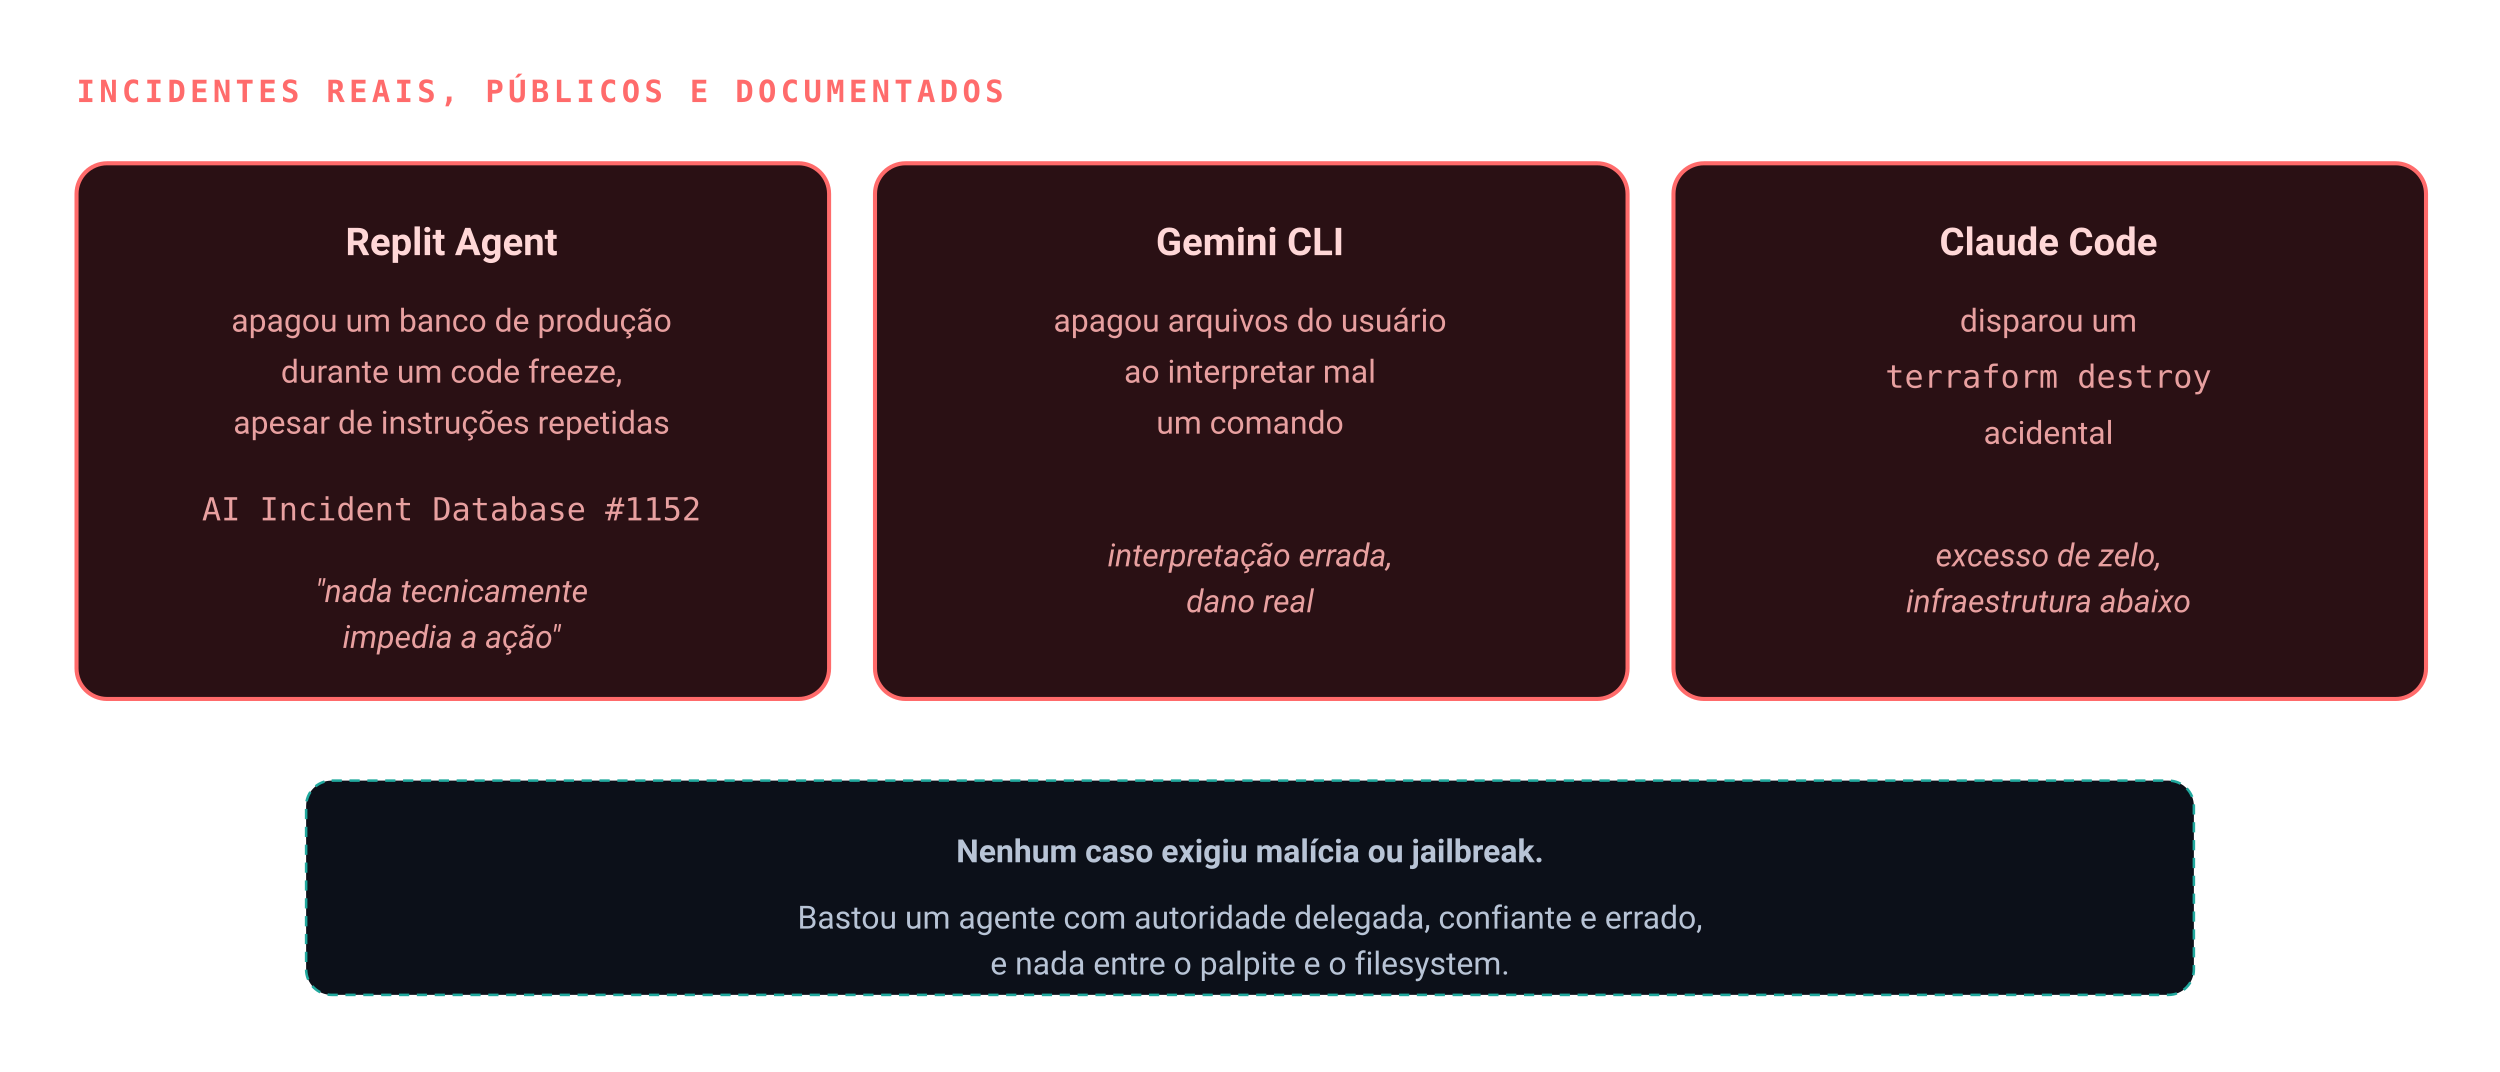
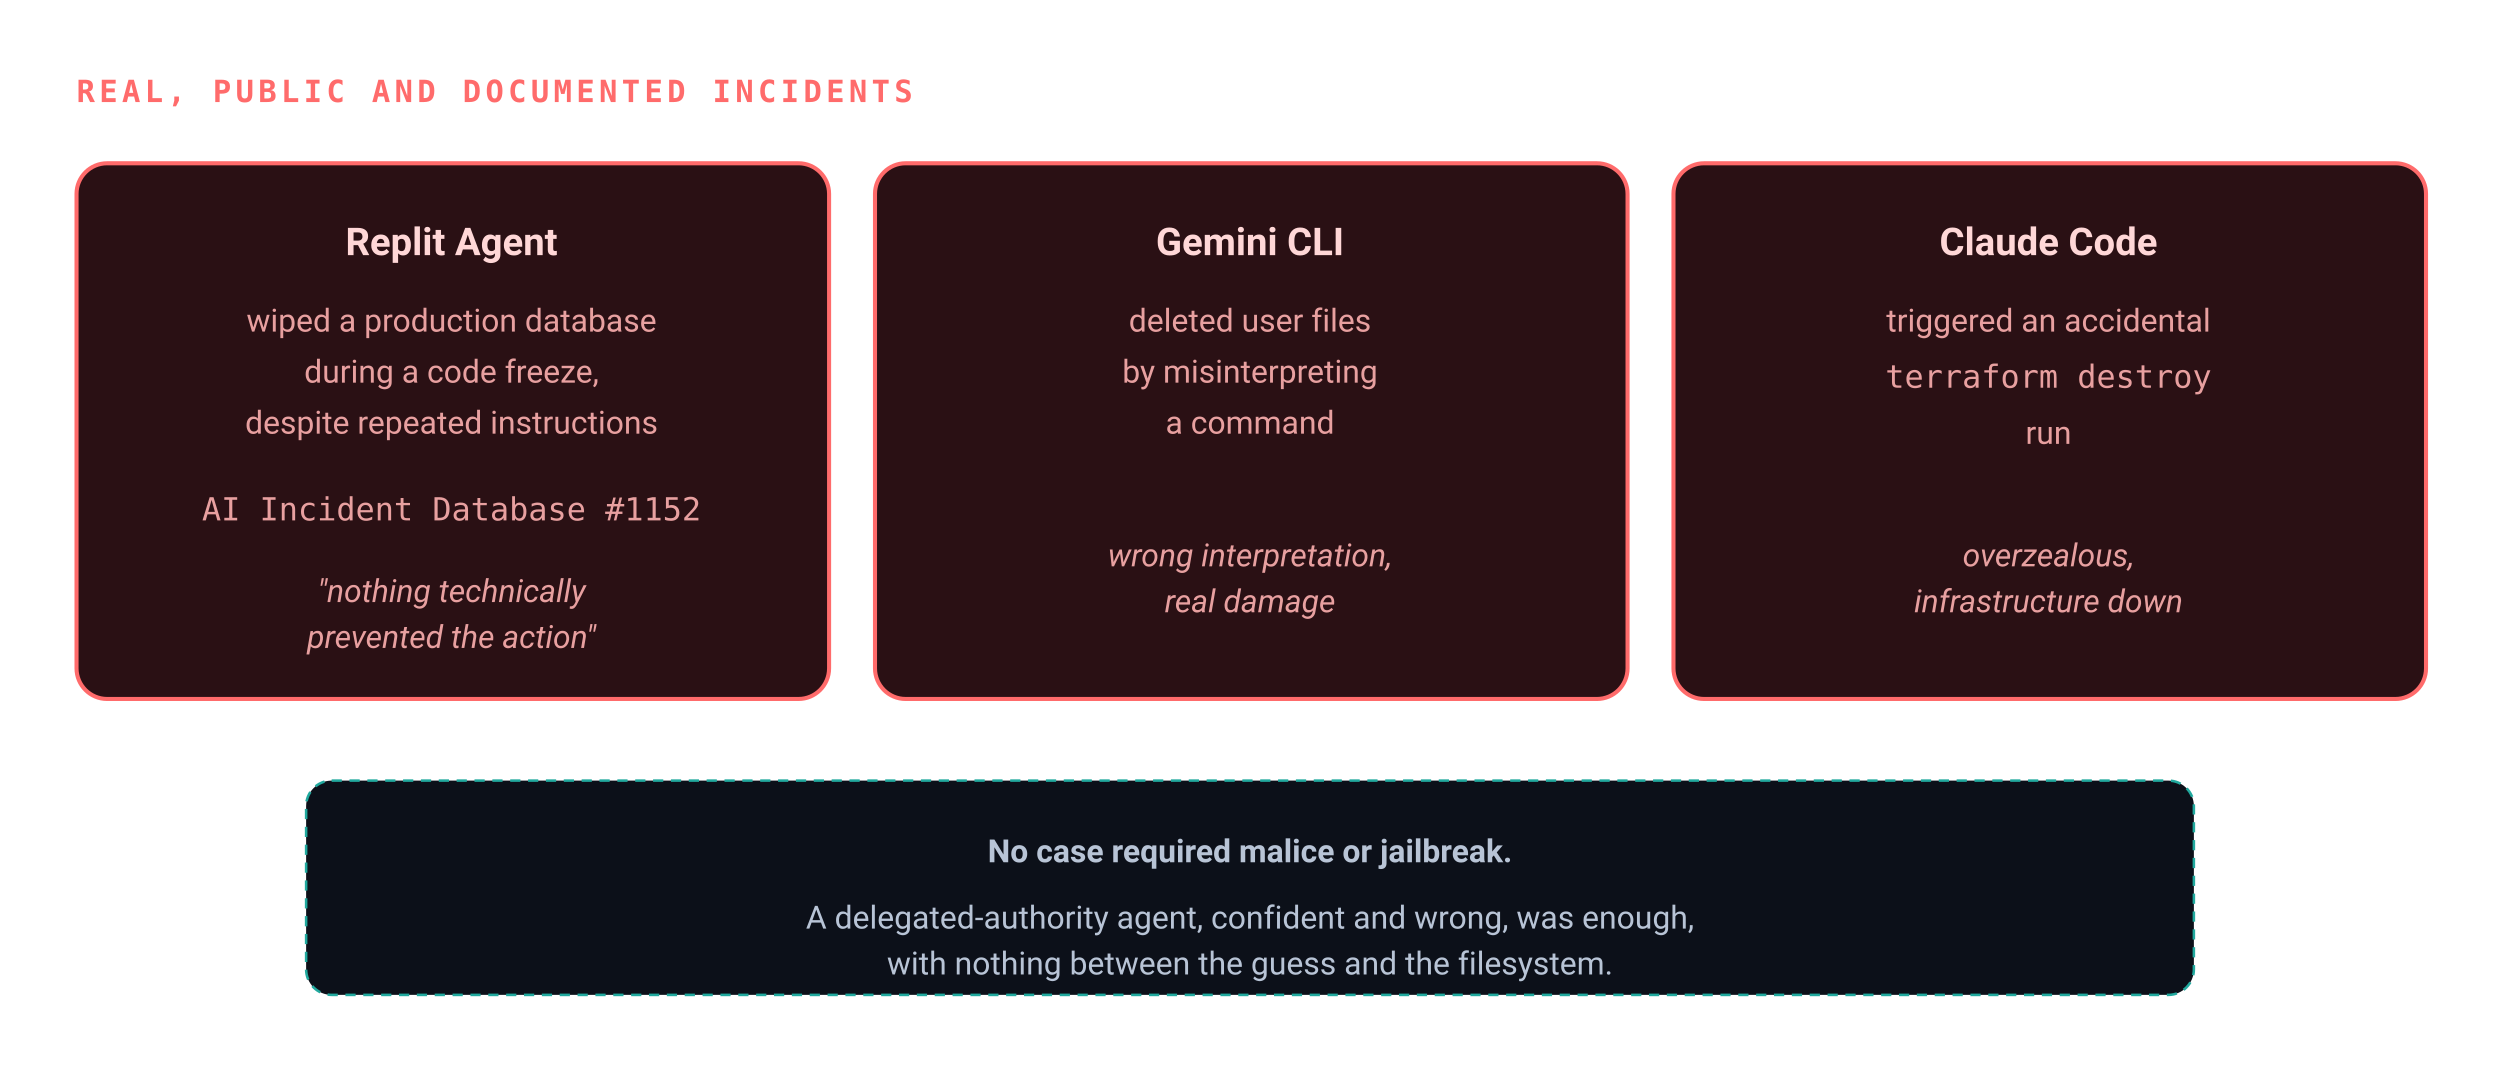
- <svg xmlns="http://www.w3.org/2000/svg" viewBox="0 0 980 420" role="img" aria-label="Três incidentes reais e públicos com agentes de IA: o agente do Replit apagou um banco de produção durante um code freeze; o Gemini CLI apagou arquivos ao interpretar mal um comando; o Claude Code disparou um terraform destroy acidental. Nenhum exigiu malícia: só autoridade delegada e nada entre o palpite e o filesystem.">
+ <svg xmlns="http://www.w3.org/2000/svg" viewBox="0 0 980 420" role="img" aria-label="Three real, public incidents with AI agents: the Replit agent wiped a production database during a code freeze; Gemini CLI deleted user files by misinterpreting a command; Claude Code triggered an accidental terraform destroy. None required malice: only delegated authority and nothing between the guess and the filesystem.">
  <style>
    text{font-family:'Segoe UI',system-ui,-apple-system,Roboto,sans-serif}
    .t{fill:#ffd7d7;font-size:15px;font-weight:700}
    .s{fill:#e8a0a0;font-size:12.5px}
    .m{font-family:'JetBrains Mono',ui-monospace,Consolas,monospace}
    .n{fill:#b8c4d6;font-size:12.5px}
  </style>
-   <text x="30" y="40" class="m" fill="#ff6b6b" font-size="12" font-weight="700" letter-spacing=".14em">INCIDENTES REAIS, PÚBLICOS E DOCUMENTADOS</text>
+   <text x="30" y="40" class="m" fill="#ff6b6b" font-size="12" font-weight="700" letter-spacing=".14em">REAL, PUBLIC AND DOCUMENTED INCIDENTS</text>
  <rect x="30" y="64" width="295" height="210" rx="12" fill="#2a1014" stroke="#ff6b6b" stroke-width="1.6" />
  <text x="177" y="100" text-anchor="middle" class="t">Replit Agent</text>
-   <text x="177" y="130" text-anchor="middle" class="s">apagou um banco de produção</text>
-   <text x="177" y="150" text-anchor="middle" class="s">durante um code freeze,</text>
-   <text x="177" y="170" text-anchor="middle" class="s">apesar de instruções repetidas</text>
+   <text x="177" y="130" text-anchor="middle" class="s">wiped a production database</text>
+   <text x="177" y="150" text-anchor="middle" class="s">during a code freeze,</text>
+   <text x="177" y="170" text-anchor="middle" class="s">despite repeated instructions</text>
  <text x="177" y="204" text-anchor="middle" class="s m" fill="#ff9b9b">AI Incident Database #1152</text>
-   <text x="177" y="236" text-anchor="middle" class="s" font-style="italic">"nada tecnicamente</text>
-   <text x="177" y="254" text-anchor="middle" class="s" font-style="italic">impedia a ação"</text>
+   <text x="177" y="236" text-anchor="middle" class="s" font-style="italic">"nothing technically</text>
+   <text x="177" y="254" text-anchor="middle" class="s" font-style="italic">prevented the action"</text>
  <rect x="343" y="64" width="295" height="210" rx="12" fill="#2a1014" stroke="#ff6b6b" stroke-width="1.6" />
  <text x="490" y="100" text-anchor="middle" class="t">Gemini CLI</text>
-   <text x="490" y="130" text-anchor="middle" class="s">apagou arquivos do usuário</text>
-   <text x="490" y="150" text-anchor="middle" class="s">ao interpretar mal</text>
-   <text x="490" y="170" text-anchor="middle" class="s">um comando</text>
-   <text x="490" y="222" text-anchor="middle" class="s" font-style="italic">interpretação errada,</text>
-   <text x="490" y="240" text-anchor="middle" class="s" font-style="italic">dano real</text>
+   <text x="490" y="130" text-anchor="middle" class="s">deleted user files</text>
+   <text x="490" y="150" text-anchor="middle" class="s">by misinterpreting</text>
+   <text x="490" y="170" text-anchor="middle" class="s">a command</text>
+   <text x="490" y="222" text-anchor="middle" class="s" font-style="italic">wrong interpretation,</text>
+   <text x="490" y="240" text-anchor="middle" class="s" font-style="italic">real damage</text>
  <rect x="656" y="64" width="295" height="210" rx="12" fill="#2a1014" stroke="#ff6b6b" stroke-width="1.6" />
  <text x="803" y="100" text-anchor="middle" class="t">Claude Code</text>
-   <text x="803" y="130" text-anchor="middle" class="s">disparou um</text>
+   <text x="803" y="130" text-anchor="middle" class="s">triggered an accidental</text>
  <text x="803" y="152" text-anchor="middle" class="s m" fill="#ff9b9b">terraform destroy</text>
-   <text x="803" y="174" text-anchor="middle" class="s">acidental</text>
-   <text x="803" y="222" text-anchor="middle" class="s" font-style="italic">excesso de zelo,</text>
-   <text x="803" y="240" text-anchor="middle" class="s" font-style="italic">infraestrutura abaixo</text>
+   <text x="803" y="174" text-anchor="middle" class="s">run</text>
+   <text x="803" y="222" text-anchor="middle" class="s" font-style="italic">overzealous,</text>
+   <text x="803" y="240" text-anchor="middle" class="s" font-style="italic">infrastructure down</text>
  <rect x="120" y="306" width="740" height="84" rx="10" fill="#0c1019" stroke="#21a99e" stroke-dasharray="4 3" />
-   <text x="490" y="338" text-anchor="middle" class="n" font-size="14" font-weight="600" fill="#e8edf6">Nenhum caso exigiu malícia ou jailbreak.</text>
-   <text x="490" y="364" text-anchor="middle" class="n">Bastou um agente com autoridade delegada, confiante e errado,</text>
-   <text x="490" y="382" text-anchor="middle" class="n">e nada entre o palpite e o filesystem.</text>
+   <text x="490" y="338" text-anchor="middle" class="n" font-size="14" font-weight="600" fill="#e8edf6">No case required malice or jailbreak.</text>
+   <text x="490" y="364" text-anchor="middle" class="n">A delegated-authority agent, confident and wrong, was enough,</text>
+   <text x="490" y="382" text-anchor="middle" class="n">with nothing between the guess and the filesystem.</text>
</svg>
